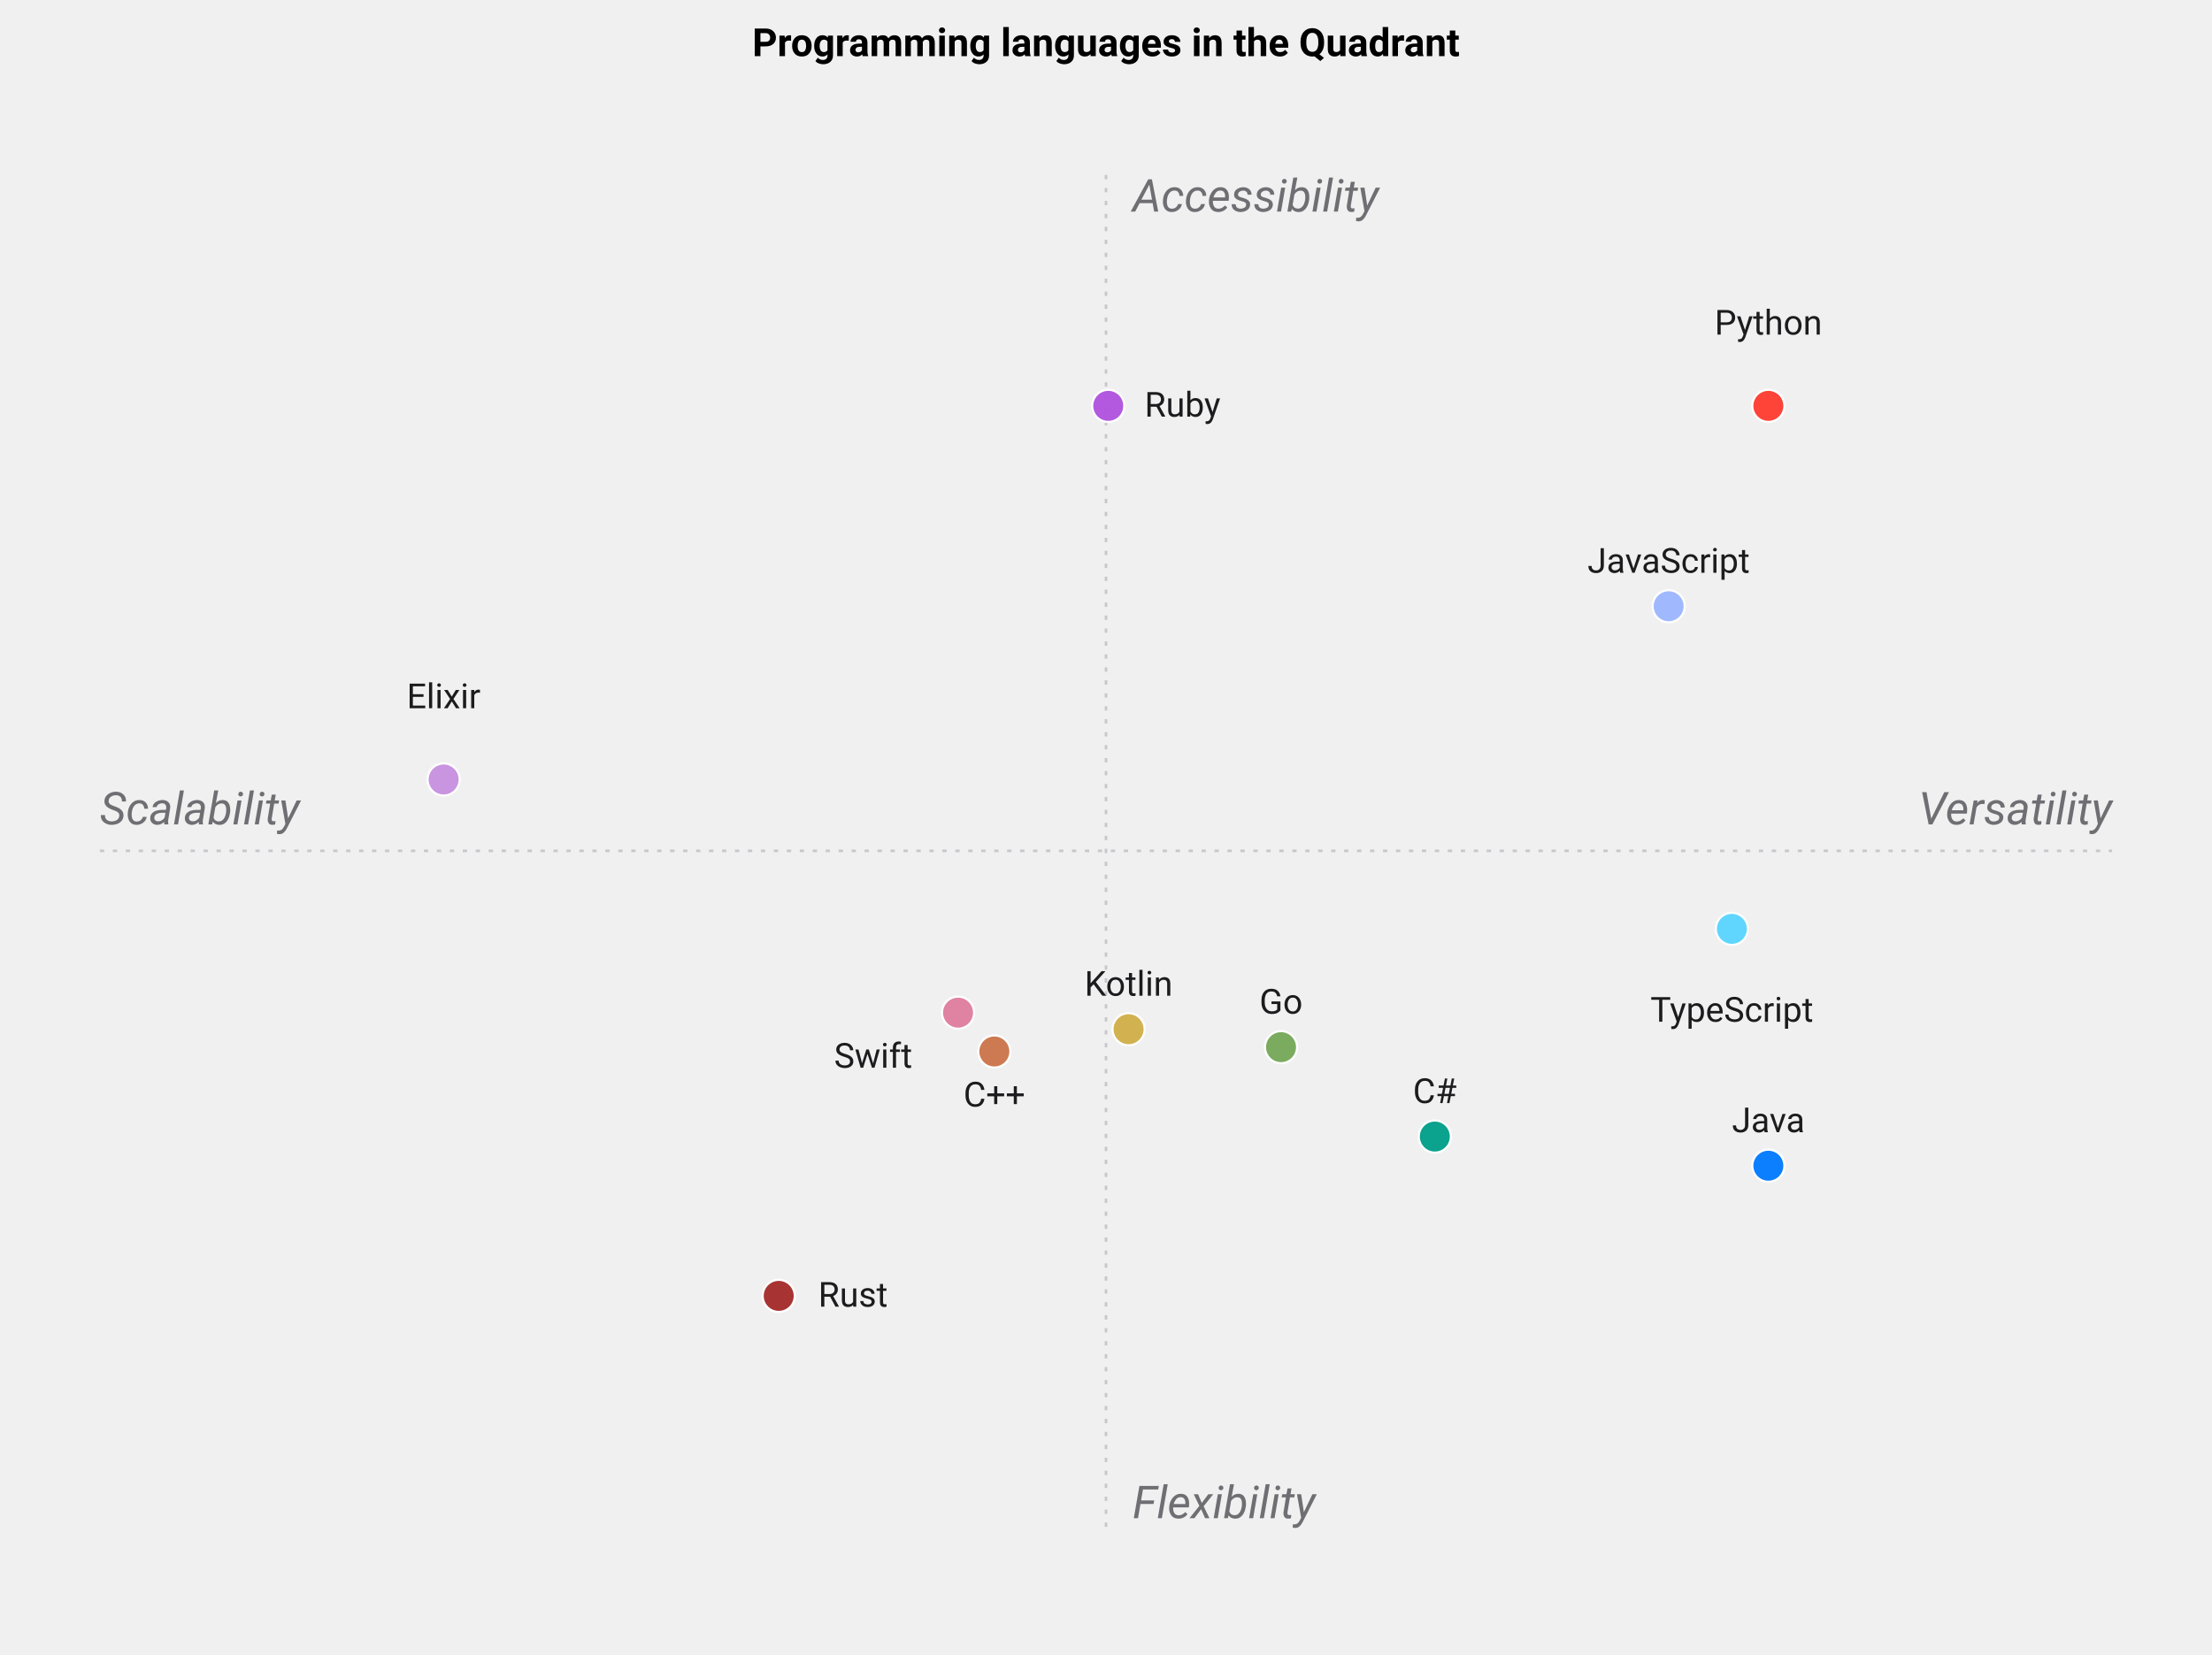
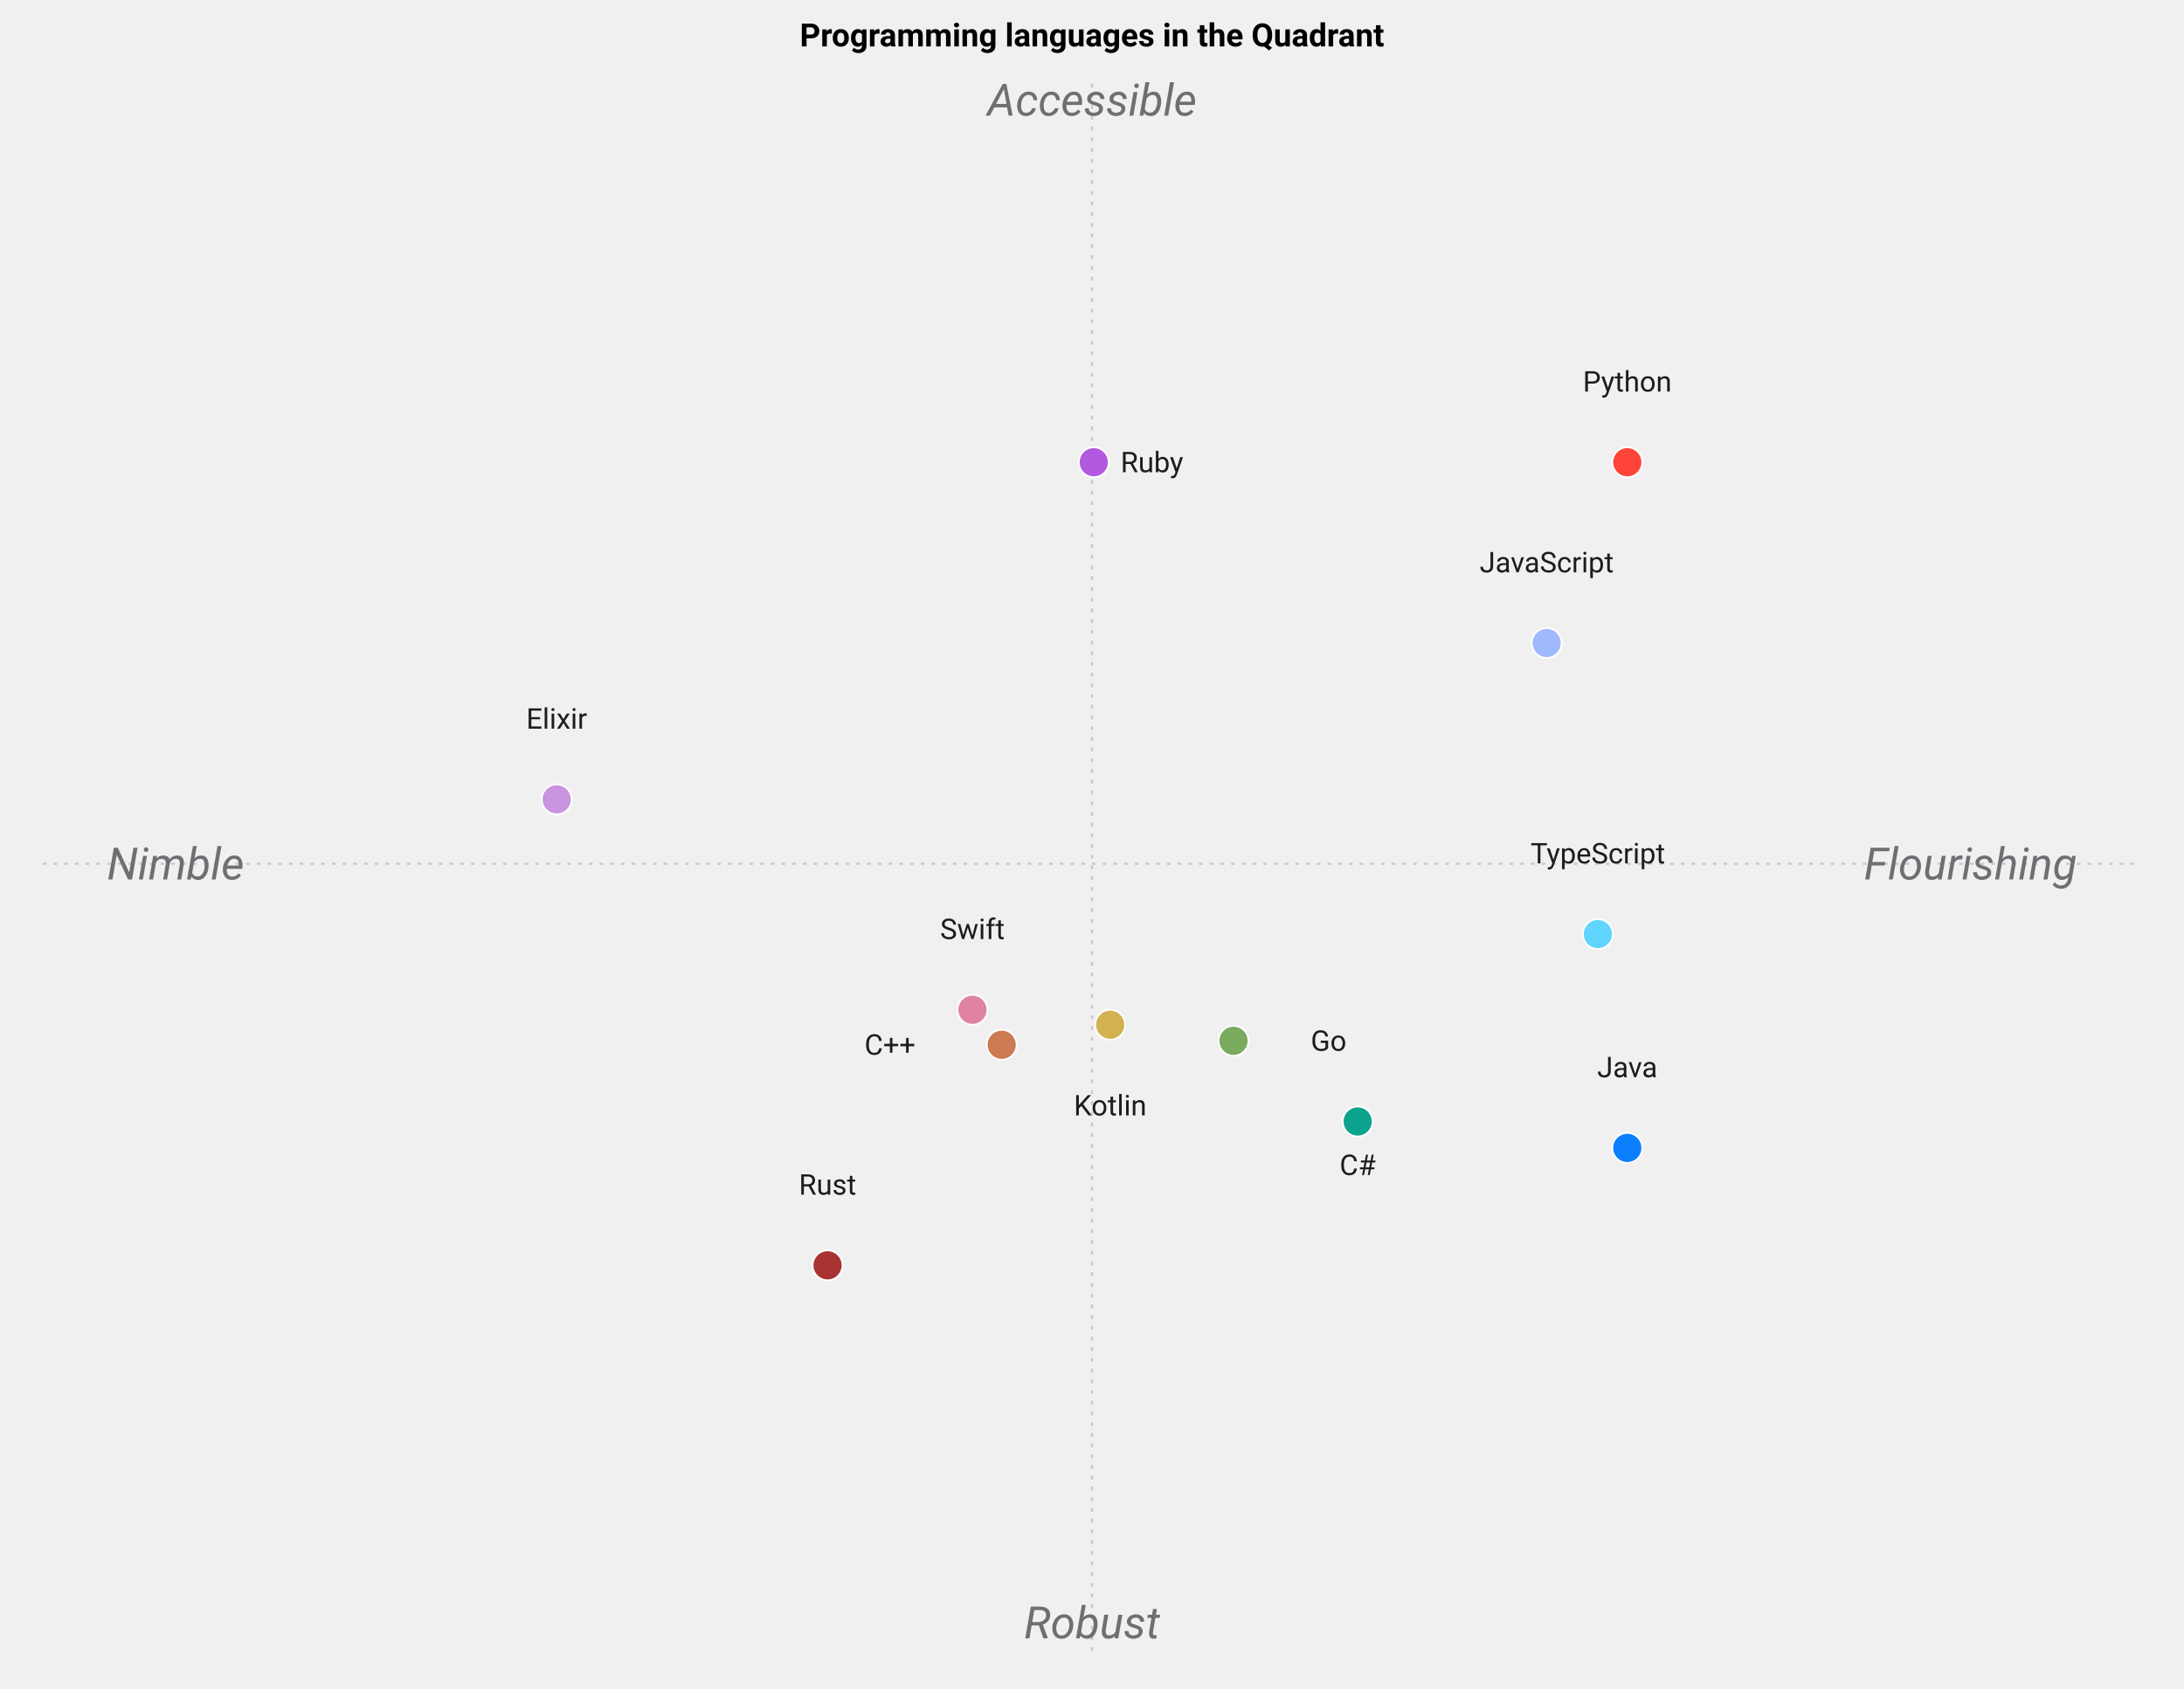
- <svg xmlns="http://www.w3.org/2000/svg" version="1.1" class="marks" width="1024" height="766" viewBox="0 0 1024 766">
-   <g fill="none" stroke-miterlimit="10" transform="translate(12,34)">
-     <g class="mark-group role-frame root" role="graphics-object" aria-roledescription="group mark container">
-       <g transform="translate(0,0)">
-         <path class="background" aria-hidden="true" d="M0,0h1000v720h-1000Z" />
-         <g>
-           <g class="mark-group role-axis">
-             <g transform="translate(0.5,720.5)">
-               <path class="background" aria-hidden="true" d="M0,0h0v0h0Z" pointer-events="none" />
-               <g />
-               <path class="foreground" aria-hidden="true" d="" pointer-events="none" display="none" />
-             </g>
-           </g>
-           <g class="mark-group role-axis">
-             <g transform="translate(0.5,0.5)">
-               <path class="background" aria-hidden="true" d="M0,0h0v0h0Z" pointer-events="none" />
-               <g />
-               <path class="foreground" aria-hidden="true" d="" pointer-events="none" display="none" />
-             </g>
-           </g>
-           <g class="mark-rule role-mark layer_0_marks" role="graphics-symbol" aria-roledescription="rule mark container">
-             <line transform="translate(34.23224,360)" x2="931.536" y2="0" stroke="#C7C7CC" stroke-width="1.2" stroke-dasharray="2,4" />
-           </g>
-           <g class="mark-rule role-mark layer_1_marks" role="graphics-symbol" aria-roledescription="rule mark container">
-             <line transform="translate(500,673.0186)" x2="0" y2="-626.037" stroke="#C7C7CC" stroke-width="1.2" stroke-dasharray="2,4" />
-           </g>
-           <g class="mark-text role-mark layer_2_marks" role="graphics-object" aria-roledescription="text mark container">
-             <text aria-label="x: 3.72614207106; y: 0.114482698519; t: Versatility" role="graphics-symbol" aria-roledescription="text mark" text-anchor="end" transform="translate(965.7678,347.7572)" font-family="Roboto, -apple-system, Helvetica, Arial, sans-serif" font-size="21px" font-style="italic" fill="#6E6E73">Versatility</text>
-           </g>
-           <g class="mark-text role-mark layer_3_marks" role="graphics-object" aria-roledescription="text mark container">
-             <text aria-label="x: −3.72614207106; y: 0.114482698519; t: Scalability" role="graphics-symbol" aria-roledescription="text mark" text-anchor="start" transform="translate(34.23224,347.7572)" font-family="Roboto, -apple-system, Helvetica, Arial, sans-serif" font-size="21px" font-style="italic" fill="#6E6E73">Scalability</text>
-           </g>
-           <g class="mark-text role-mark layer_4_marks" role="graphics-object" aria-roledescription="text mark container">
-             <text aria-label="x: 0.0981209235303; y: 4.34748047624; t: Accessibility" role="graphics-symbol" aria-roledescription="text mark" text-anchor="start" transform="translate(512.2651,63.98141)" font-family="Roboto, -apple-system, Helvetica, Arial, sans-serif" font-size="21px" font-style="italic" fill="#6E6E73">Accessibility</text>
-           </g>
-           <g class="mark-text role-mark layer_5_marks" role="graphics-object" aria-roledescription="text mark container">
-             <text aria-label="x: 0.0981209235303; y: −4.34748047624; t: Flexibility" role="graphics-symbol" aria-roledescription="text mark" text-anchor="start" transform="translate(512.2651,669.0186)" font-family="Roboto, -apple-system, Helvetica, Arial, sans-serif" font-size="21px" font-style="italic" fill="#6E6E73">Flexibility</text>
-           </g>
-           <g class="mark-symbol role-mark layer_6_marks" role="graphics-object" aria-roledescription="symbol mark container">
-             <path aria-label="axis1: 2.45302308826; axis2: 2.86206746296; name: Python; role: best" role="graphics-symbol" aria-roledescription="point" transform="translate(806.6279,153.9311)" d="M7.433,0A7.433,7.433,0,1,1,-7.433,0A7.433,7.433,0,1,1,7.433,0" fill="#FF3B30" stroke="white" stroke-width="1" opacity="0.95" />
-             <path aria-label="axis1: −1.21207859509; axis2: −2.86206746296; name: Rust; role: worst" role="graphics-symbol" aria-roledescription="point" transform="translate(348.4902,566.0689)" d="M7.433,0A7.433,7.433,0,1,1,-7.433,0A7.433,7.433,0,1,1,7.433,0" fill="#A52A2A" stroke="white" stroke-width="1" opacity="0.95" />
-             <path aria-label="axis1: 0.648199098564; axis2: −1.26244831465; name: Go; role: competitor" role="graphics-symbol" aria-roledescription="point" transform="translate(581.0249,450.8963)" d="M7.433,0A7.433,7.433,0,1,1,-7.433,0A7.433,7.433,0,1,1,7.433,0" fill="#75A857" stroke="white" stroke-width="1" opacity="0.95" />
-             <path aria-label="axis1: 2.08371706191; axis2: 1.57323339868; name: JavaScript; role: competitor" role="graphics-symbol" aria-roledescription="point" transform="translate(760.4646,246.7272)" d="M7.433,0A7.433,7.433,0,1,1,-7.433,0A7.433,7.433,0,1,1,7.433,0" fill="#9CB7FF" stroke="white" stroke-width="1" opacity="0.95" />
-             <path aria-label="axis1: 2.31789009043; axis2: −0.501629369401; name: TypeScript; role: competitor" role="graphics-symbol" aria-roledescription="point" transform="translate(789.7363,396.1173)" d="M7.433,0A7.433,7.433,0,1,1,-7.433,0A7.433,7.433,0,1,1,7.433,0" fill="#59D5FF" stroke="white" stroke-width="1" opacity="0.95" />
-             <path aria-label="axis1: 2.45302308826; axis2: −2.02492848132; name: Java; role: right" role="graphics-symbol" aria-roledescription="point" transform="translate(806.6279,505.7949)" d="M7.433,0A7.433,7.433,0,1,1,-7.433,0A7.433,7.433,0,1,1,7.433,0" fill="#007AFF" stroke="white" stroke-width="1" opacity="0.95" />
-             <path aria-label="axis1: −0.413554306427; axis2: −1.29021403797; name: C++; role: competitor" role="graphics-symbol" aria-roledescription="point" transform="translate(448.3057,452.8954)" d="M7.433,0A7.433,7.433,0,1,1,-7.433,0A7.433,7.433,0,1,1,7.433,0" fill="#CC744A" stroke="white" stroke-width="1" opacity="0.95" />
-             <path aria-label="axis1: 1.21774754383; axis2: −1.83744081344; name: C#; role: competitor" role="graphics-symbol" aria-roledescription="point" transform="translate(652.2184,492.2957)" d="M7.433,0A7.433,7.433,0,1,1,-7.433,0A7.433,7.433,0,1,1,7.433,0" fill="#009E89" stroke="white" stroke-width="1" opacity="0.95" />
-             <path aria-label="axis1: 0.00838636039002; axis2: 2.86206746296; name: Ruby; role: top" role="graphics-symbol" aria-roledescription="point" transform="translate(501.0483,153.9311)" d="M7.433,0A7.433,7.433,0,1,1,-7.433,0A7.433,7.433,0,1,1,7.433,0" fill="#AF52DE" stroke="white" stroke-width="1" opacity="0.95" />
-             <path aria-label="axis1: 0.0836092430063; axis2: −1.14706104945; name: Kotlin; role: competitor" role="graphics-symbol" aria-roledescription="point" transform="translate(510.4512,442.5884)" d="M7.433,0A7.433,7.433,0,1,1,-7.433,0A7.433,7.433,0,1,1,7.433,0" fill="#D1AE49" stroke="white" stroke-width="1" opacity="0.95" />
-             <path aria-label="axis1: −0.547881385764; axis2: −1.04051276218; name: Swift; role: competitor" role="graphics-symbol" aria-roledescription="point" transform="translate(431.5148,434.9169)" d="M7.433,0A7.433,7.433,0,1,1,-7.433,0A7.433,7.433,0,1,1,7.433,0" fill="#DF7D9D" stroke="white" stroke-width="1" opacity="0.95" />
-             <path aria-label="axis1: −2.45302308826; axis2: 0.459165541258; name: Elixir; role: competitor" role="graphics-symbol" aria-roledescription="point" transform="translate(193.3721,326.9401)" d="M7.433,0A7.433,7.433,0,1,1,-7.433,0A7.433,7.433,0,1,1,7.433,0" fill="#C790DF" stroke="white" stroke-width="1" opacity="0.95" />
-           </g>
-           <g class="mark-text role-mark layer_7_marks" role="graphics-object" aria-roledescription="text mark container">
-             <text aria-label="labelx: 2.45302308826; labely: 3.38974232206; label: Python" role="graphics-symbol" aria-roledescription="text mark" text-anchor="middle" transform="translate(806.6279,120.9386)" font-family="Roboto, -apple-system, Helvetica, Arial, sans-serif" font-size="16px" fill="#1C1C1E">Python</text>
-             <text aria-label="labelx: −0.936969330163; labely: −2.86206746296; label: Rust" role="graphics-symbol" aria-roledescription="text mark" text-anchor="middle" transform="translate(382.8788,571.0689)" font-family="Roboto, -apple-system, Helvetica, Arial, sans-serif" font-size="16px" fill="#1C1C1E">Rust</text>
-             <text aria-label="labelx: 0.648199098564; labely: −0.977597284522; label: Go" role="graphics-symbol" aria-roledescription="text mark" text-anchor="middle" transform="translate(581.0249,435.387)" font-family="Roboto, -apple-system, Helvetica, Arial, sans-serif" font-size="16px" fill="#1C1C1E">Go</text>
-             <text aria-label="labelx: 2.08371706191; labely: 1.85808442881; label: JavaScript" role="graphics-symbol" aria-roledescription="text mark" text-anchor="middle" transform="translate(760.4646,231.2179)" font-family="Roboto, -apple-system, Helvetica, Arial, sans-serif" font-size="16px" fill="#1C1C1E">JavaScript</text>
-             <text aria-label="labelx: 2.31789009043; labely: −1.02930422849; label: TypeScript" role="graphics-symbol" aria-roledescription="text mark" text-anchor="middle" transform="translate(789.7363,439.1099)" font-family="Roboto, -apple-system, Helvetica, Arial, sans-serif" font-size="16px" fill="#1C1C1E">TypeScript</text>
-             <text aria-label="labelx: 2.45302308826; labely: −1.74007745119; label: Java" role="graphics-symbol" aria-roledescription="text mark" text-anchor="middle" transform="translate(806.6279,490.2856)" font-family="Roboto, -apple-system, Helvetica, Arial, sans-serif" font-size="16px" fill="#1C1C1E">Java</text>
-             <text aria-label="labelx: −0.413554306427; labely: −1.5750650681; label: C++" role="graphics-symbol" aria-roledescription="text mark" text-anchor="middle" transform="translate(448.3057,478.4047)" font-family="Roboto, -apple-system, Helvetica, Arial, sans-serif" font-size="16px" fill="#1C1C1E">C++</text>
-             <text aria-label="labelx: 1.21774754383; labely: −1.55258978331; label: C#" role="graphics-symbol" aria-roledescription="text mark" text-anchor="middle" transform="translate(652.2184,476.7865)" font-family="Roboto, -apple-system, Helvetica, Arial, sans-serif" font-size="16px" fill="#1C1C1E">C#</text>
-             <text aria-label="labelx: 0.283495625319; labely: 2.86206746296; label: Ruby" role="graphics-symbol" aria-roledescription="text mark" text-anchor="middle" transform="translate(535.437,158.9311)" font-family="Roboto, -apple-system, Helvetica, Arial, sans-serif" font-size="16px" fill="#1C1C1E">Ruby</text>
-             <text aria-label="labelx: 0.0836092430063; labely: −0.862210019322; label: Kotlin" role="graphics-symbol" aria-roledescription="text mark" text-anchor="middle" transform="translate(510.4512,427.0791)" font-family="Roboto, -apple-system, Helvetica, Arial, sans-serif" font-size="16px" fill="#1C1C1E">Kotlin</text>
-             <text aria-label="labelx: −0.862195410806; labely: −1.32536379231; label: Swift" role="graphics-symbol" aria-roledescription="text mark" text-anchor="middle" transform="translate(392.2256,460.4262)" font-family="Roboto, -apple-system, Helvetica, Arial, sans-serif" font-size="16px" fill="#1C1C1E">Swift</text>
-             <text aria-label="labelx: −2.45302308826; labely: 0.98684040035; label: Elixir" role="graphics-symbol" aria-roledescription="text mark" text-anchor="middle" transform="translate(193.3721,293.9475)" font-family="Roboto, -apple-system, Helvetica, Arial, sans-serif" font-size="16px" fill="#1C1C1E">Elixir</text>
-           </g>
-           <g class="mark-group role-title">
-             <g transform="translate(500,-22)">
-               <path class="background" aria-hidden="true" d="M0,0h0v0h0Z" pointer-events="none" />
-               <g>
-                 <g class="mark-text role-title-text" role="graphics-symbol" aria-roledescription="title" aria-label="Title text 'Programming languages in the Quadrant'" pointer-events="none">
-                   <text text-anchor="middle" transform="translate(0,14)" font-family="Roboto, -apple-system, Helvetica, Arial, sans-serif" font-size="18px" font-weight="bold" fill="#000" opacity="1">Programming languages in the Quadrant</text>
-                 </g>
-               </g>
-               <path class="foreground" aria-hidden="true" d="" pointer-events="none" display="none" />
-             </g>
-           </g>
-         </g>
-         <path class="foreground" aria-hidden="true" d="" display="none" />
-       </g>
-     </g>
+ <svg xmlns="http://www.w3.org/2000/svg" width="1224" height="946" viewBox="0 0 1224 946" role="img" aria-labelledby="sp-title sp-desc" font-family="Roboto, -apple-system, Helvetica, Arial, sans-serif">
+   <style>.sp-dot{cursor:pointer}.sp-dot:hover circle,.sp-dot:focus circle{stroke-width:2.4}.sp-dot:hover,.sp-dot:focus{filter:brightness(1.08);outline:none}</style>
+   <line x1="24.0" y1="484.0" x2="1200.0" y2="484.0" stroke="#C7C7CC" stroke-width="1.2" stroke-dasharray="2,4" />
+   <line x1="612.0" y1="925.0" x2="612.0" y2="43.0" stroke="#C7C7CC" stroke-width="1.2" stroke-dasharray="2,4" />
+   <text data-pole="right" x="1164.0" y="492.8" font-size="25" font-style="italic" fill="#6E6E73" text-anchor="end">Flourishing</text>
+   <text data-pole="left" x="60.0" y="492.8" font-size="25" font-style="italic" fill="#6E6E73" text-anchor="start">Nimble</text>
+   <text data-pole="top" x="612.0" y="64.8" font-size="25" font-style="italic" fill="#6E6E73" text-anchor="middle">Accessible</text>
+   <text data-pole="bottom" x="612.0" y="918.0" font-size="25" font-style="italic" fill="#6E6E73" text-anchor="middle">Robust</text>
+   <g class="sp-dot" tabindex="0" role="img" aria-label="Programming languages: Python role: best axis1: 2.45 axis2: 2.86">
+     <circle cx="912.0" cy="259.0" r="8.39" fill="#FF3B30" stroke="white" stroke-width="1" opacity="0.95" />
  </g>
+   <text x="912.0" y="219.4" font-size="16" fill="#1C1C1E" text-anchor="middle">Python</text>
+   <g class="sp-dot" tabindex="0" role="img" aria-label="Programming languages: Rust role: worst axis1: -1.21 axis2: -2.86">
+     <circle cx="463.8" cy="709.0" r="8.39" fill="#A52A2A" stroke="white" stroke-width="1" opacity="0.95" />
+   </g>
+   <text x="463.8" y="669.4" font-size="16" fill="#1C1C1E" text-anchor="middle">Rust</text>
+   <g class="sp-dot" tabindex="0" role="img" aria-label="Programming languages: Go role: competitor axis1: 0.65 axis2: -1.26">
+     <circle cx="691.3" cy="583.2" r="8.39" fill="#75A857" stroke="white" stroke-width="1" opacity="0.95" />
+   </g>
+   <text x="744.6" y="588.8" font-size="16" fill="#1C1C1E" text-anchor="middle">Go</text>
+   <g class="sp-dot" tabindex="0" role="img" aria-label="Programming languages: JavaScript role: competitor axis1: 2.08 axis2: 1.57">
+     <circle cx="866.8" cy="360.3" r="8.39" fill="#9CB7FF" stroke="white" stroke-width="1" opacity="0.95" />
+   </g>
+   <text x="866.8" y="320.7" font-size="16" fill="#1C1C1E" text-anchor="middle">JavaScript</text>
+   <g class="sp-dot" tabindex="0" role="img" aria-label="Programming languages: TypeScript role: competitor axis1: 2.32 axis2: -0.50">
+     <circle cx="895.5" cy="523.4" r="8.39" fill="#59D5FF" stroke="white" stroke-width="1" opacity="0.95" />
+   </g>
+   <text x="895.5" y="483.8" font-size="16" fill="#1C1C1E" text-anchor="middle">TypeScript</text>
+   <g class="sp-dot" tabindex="0" role="img" aria-label="Programming languages: Java role: right axis1: 2.45 axis2: -2.02">
+     <circle cx="912.0" cy="643.2" r="8.39" fill="#007AFF" stroke="white" stroke-width="1" opacity="0.95" />
+   </g>
+   <text x="912.0" y="603.6" font-size="16" fill="#1C1C1E" text-anchor="middle">Java</text>
+   <g class="sp-dot" tabindex="0" role="img" aria-label="Programming languages: C++ role: competitor axis1: -0.41 axis2: -1.29">
+     <circle cx="561.4" cy="585.4" r="8.39" fill="#CC744A" stroke="white" stroke-width="1" opacity="0.95" />
+   </g>
+   <text x="498.8" y="591.0" font-size="16" fill="#1C1C1E" text-anchor="middle">C++</text>
+   <g class="sp-dot" tabindex="0" role="img" aria-label="Programming languages: C# role: competitor axis1: 1.22 axis2: -1.84">
+     <circle cx="760.9" cy="628.4" r="8.39" fill="#009E89" stroke="white" stroke-width="1" opacity="0.95" />
+   </g>
+   <text x="760.9" y="658.4" font-size="16" fill="#1C1C1E" text-anchor="middle">C#</text>
+   <g class="sp-dot" tabindex="0" role="img" aria-label="Programming languages: Ruby role: top axis1: 0.01 axis2: 2.86">
+     <circle cx="613.0" cy="259.0" r="8.39" fill="#AF52DE" stroke="white" stroke-width="1" opacity="0.95" />
+   </g>
+   <text x="645.6" y="264.6" font-size="16" fill="#1C1C1E" text-anchor="middle">Ruby</text>
+   <g class="sp-dot" tabindex="0" role="img" aria-label="Programming languages: Kotlin role: competitor axis1: 0.08 axis2: -1.15">
+     <circle cx="622.2" cy="574.2" r="8.39" fill="#D1AE49" stroke="white" stroke-width="1" opacity="0.95" />
+   </g>
+   <text x="622.2" y="625.0" font-size="16" fill="#1C1C1E" text-anchor="middle">Kotlin</text>
+   <g class="sp-dot" tabindex="0" role="img" aria-label="Programming languages: Swift role: competitor axis1: -0.55 axis2: -1.04">
+     <circle cx="545.0" cy="565.8" r="8.39" fill="#DF7D9D" stroke="white" stroke-width="1" opacity="0.95" />
+   </g>
+   <text x="545.0" y="526.2" font-size="16" fill="#1C1C1E" text-anchor="middle">Swift</text>
+   <g class="sp-dot" tabindex="0" role="img" aria-label="Programming languages: Elixir role: competitor axis1: -2.45 axis2: 0.46">
+     <circle cx="312.0" cy="447.9" r="8.39" fill="#C790DF" stroke="white" stroke-width="1" opacity="0.95" />
+   </g>
+   <text x="312.0" y="408.3" font-size="16" fill="#1C1C1E" text-anchor="middle">Elixir</text>
+   <text x="612.0" y="26" font-size="18" font-weight="bold" fill="#000" text-anchor="middle">Programming languages in the Quadrant</text>
</svg>
